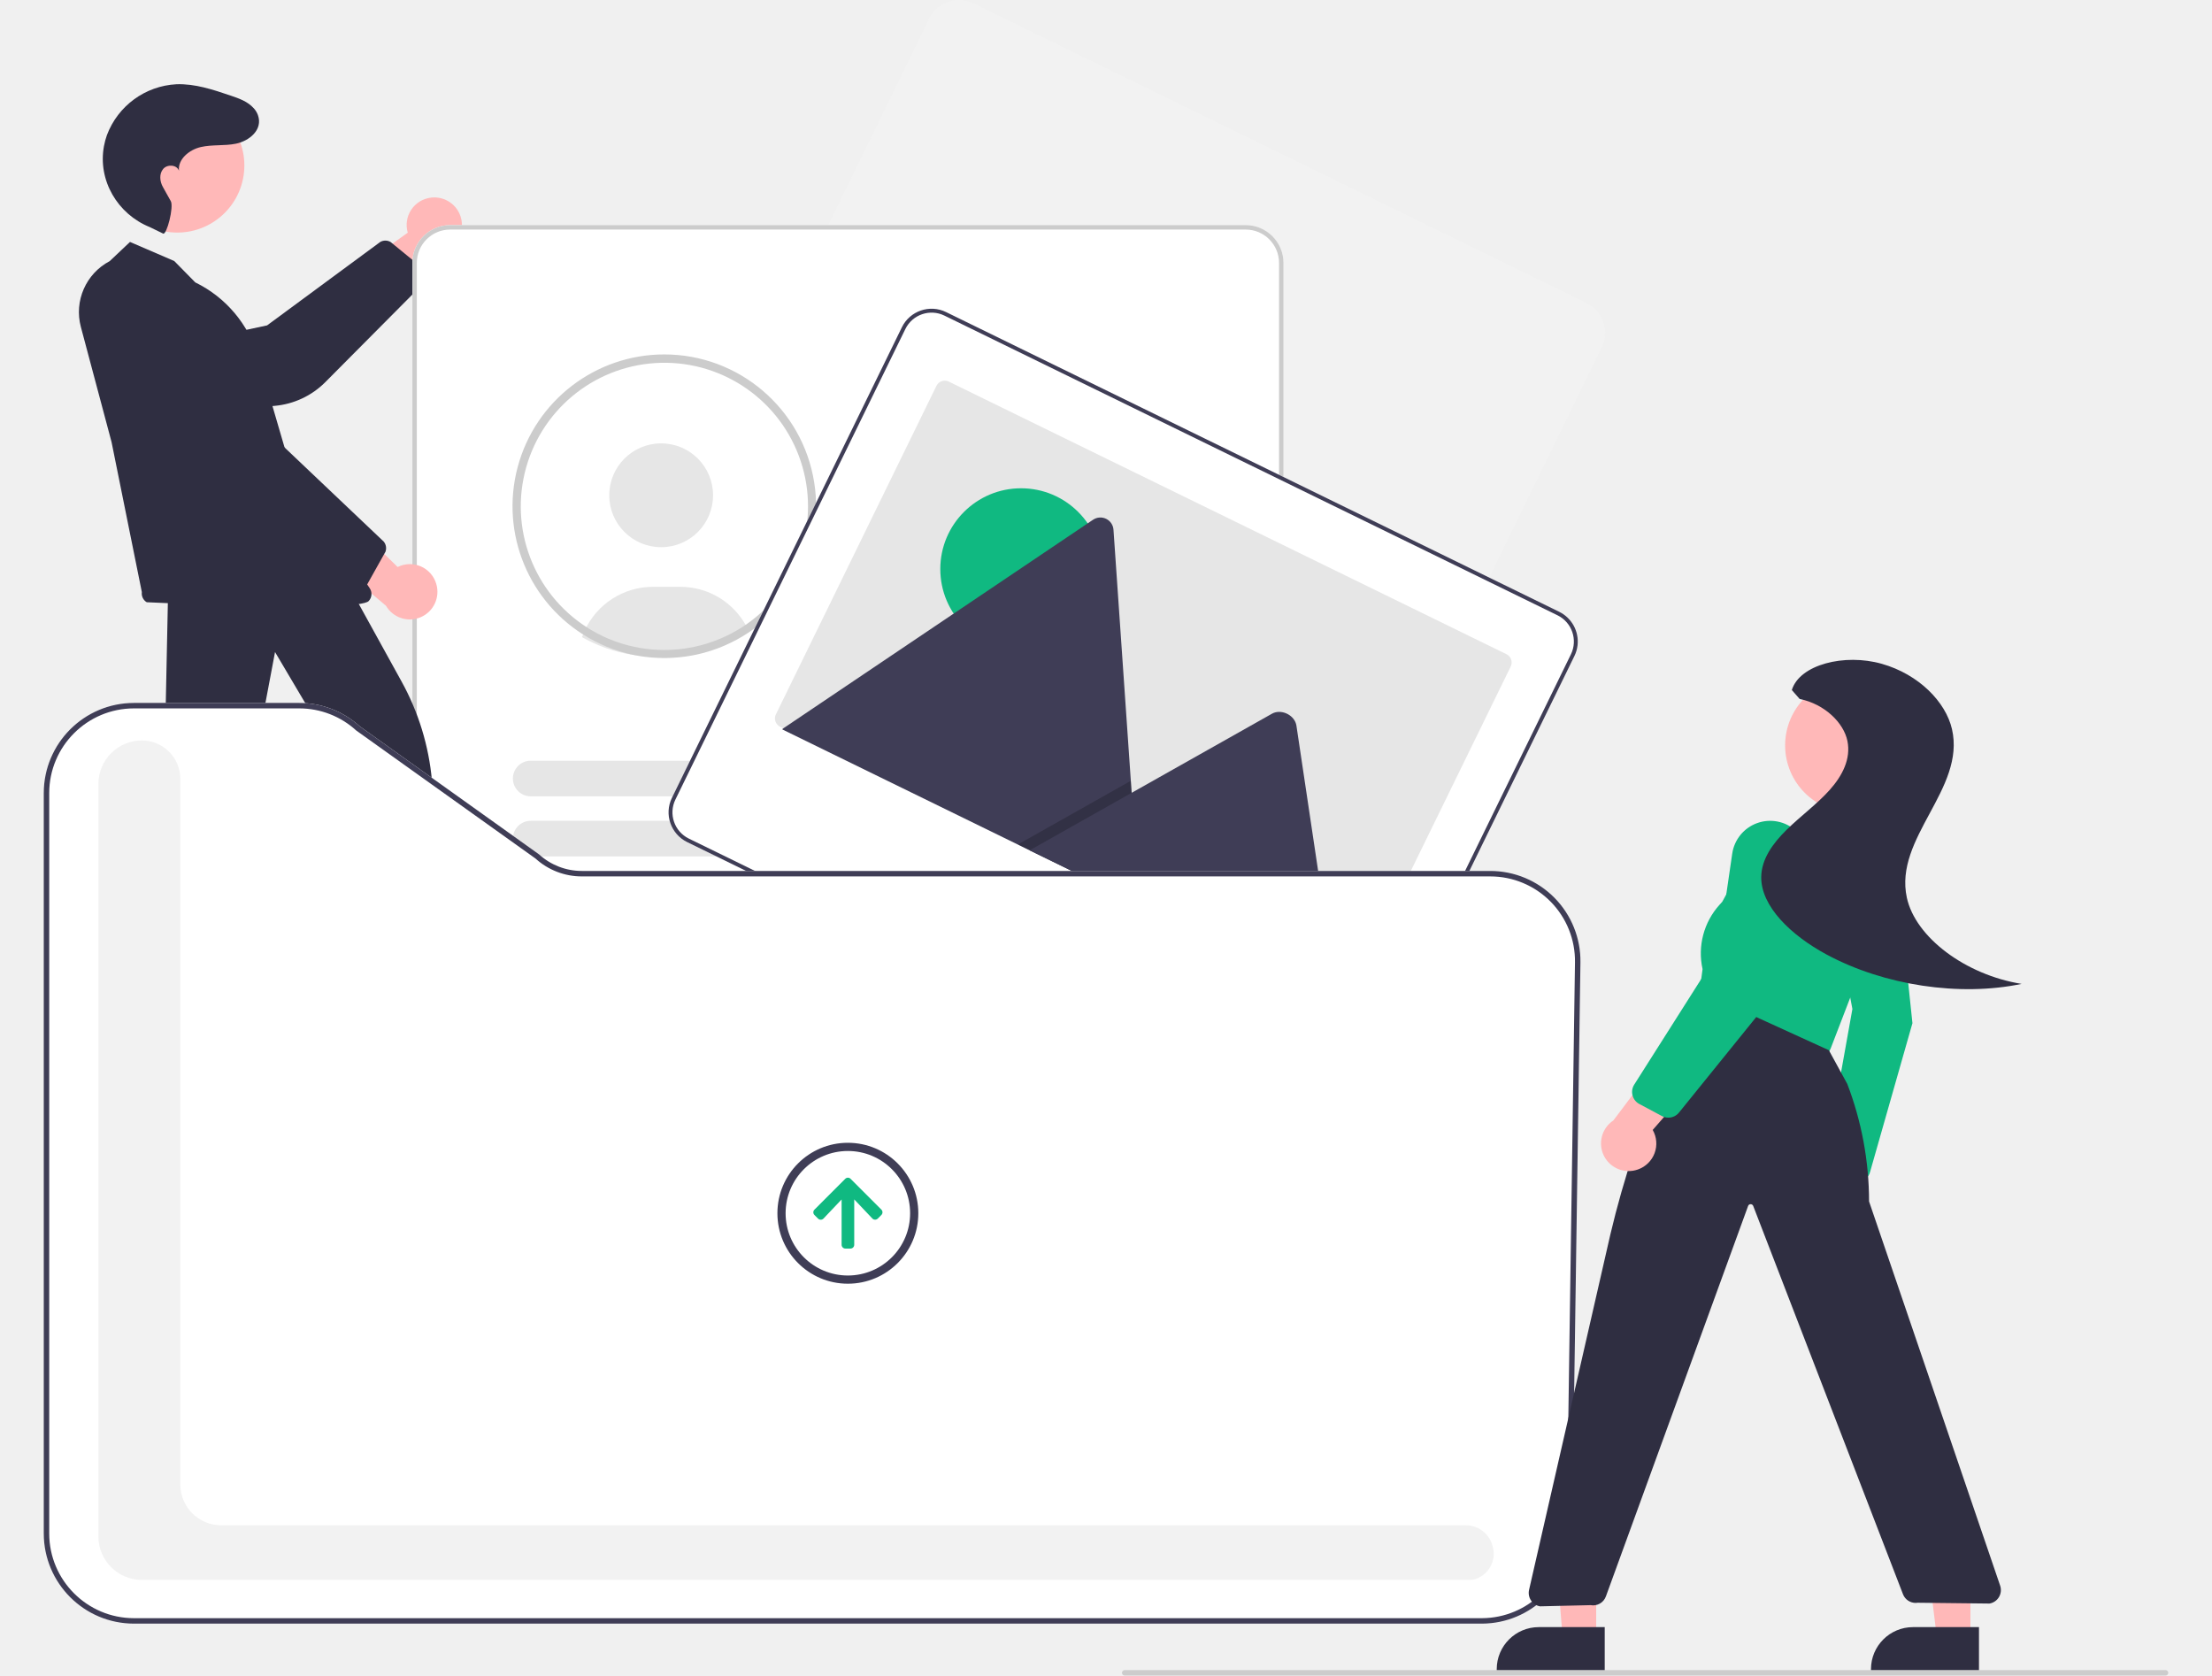
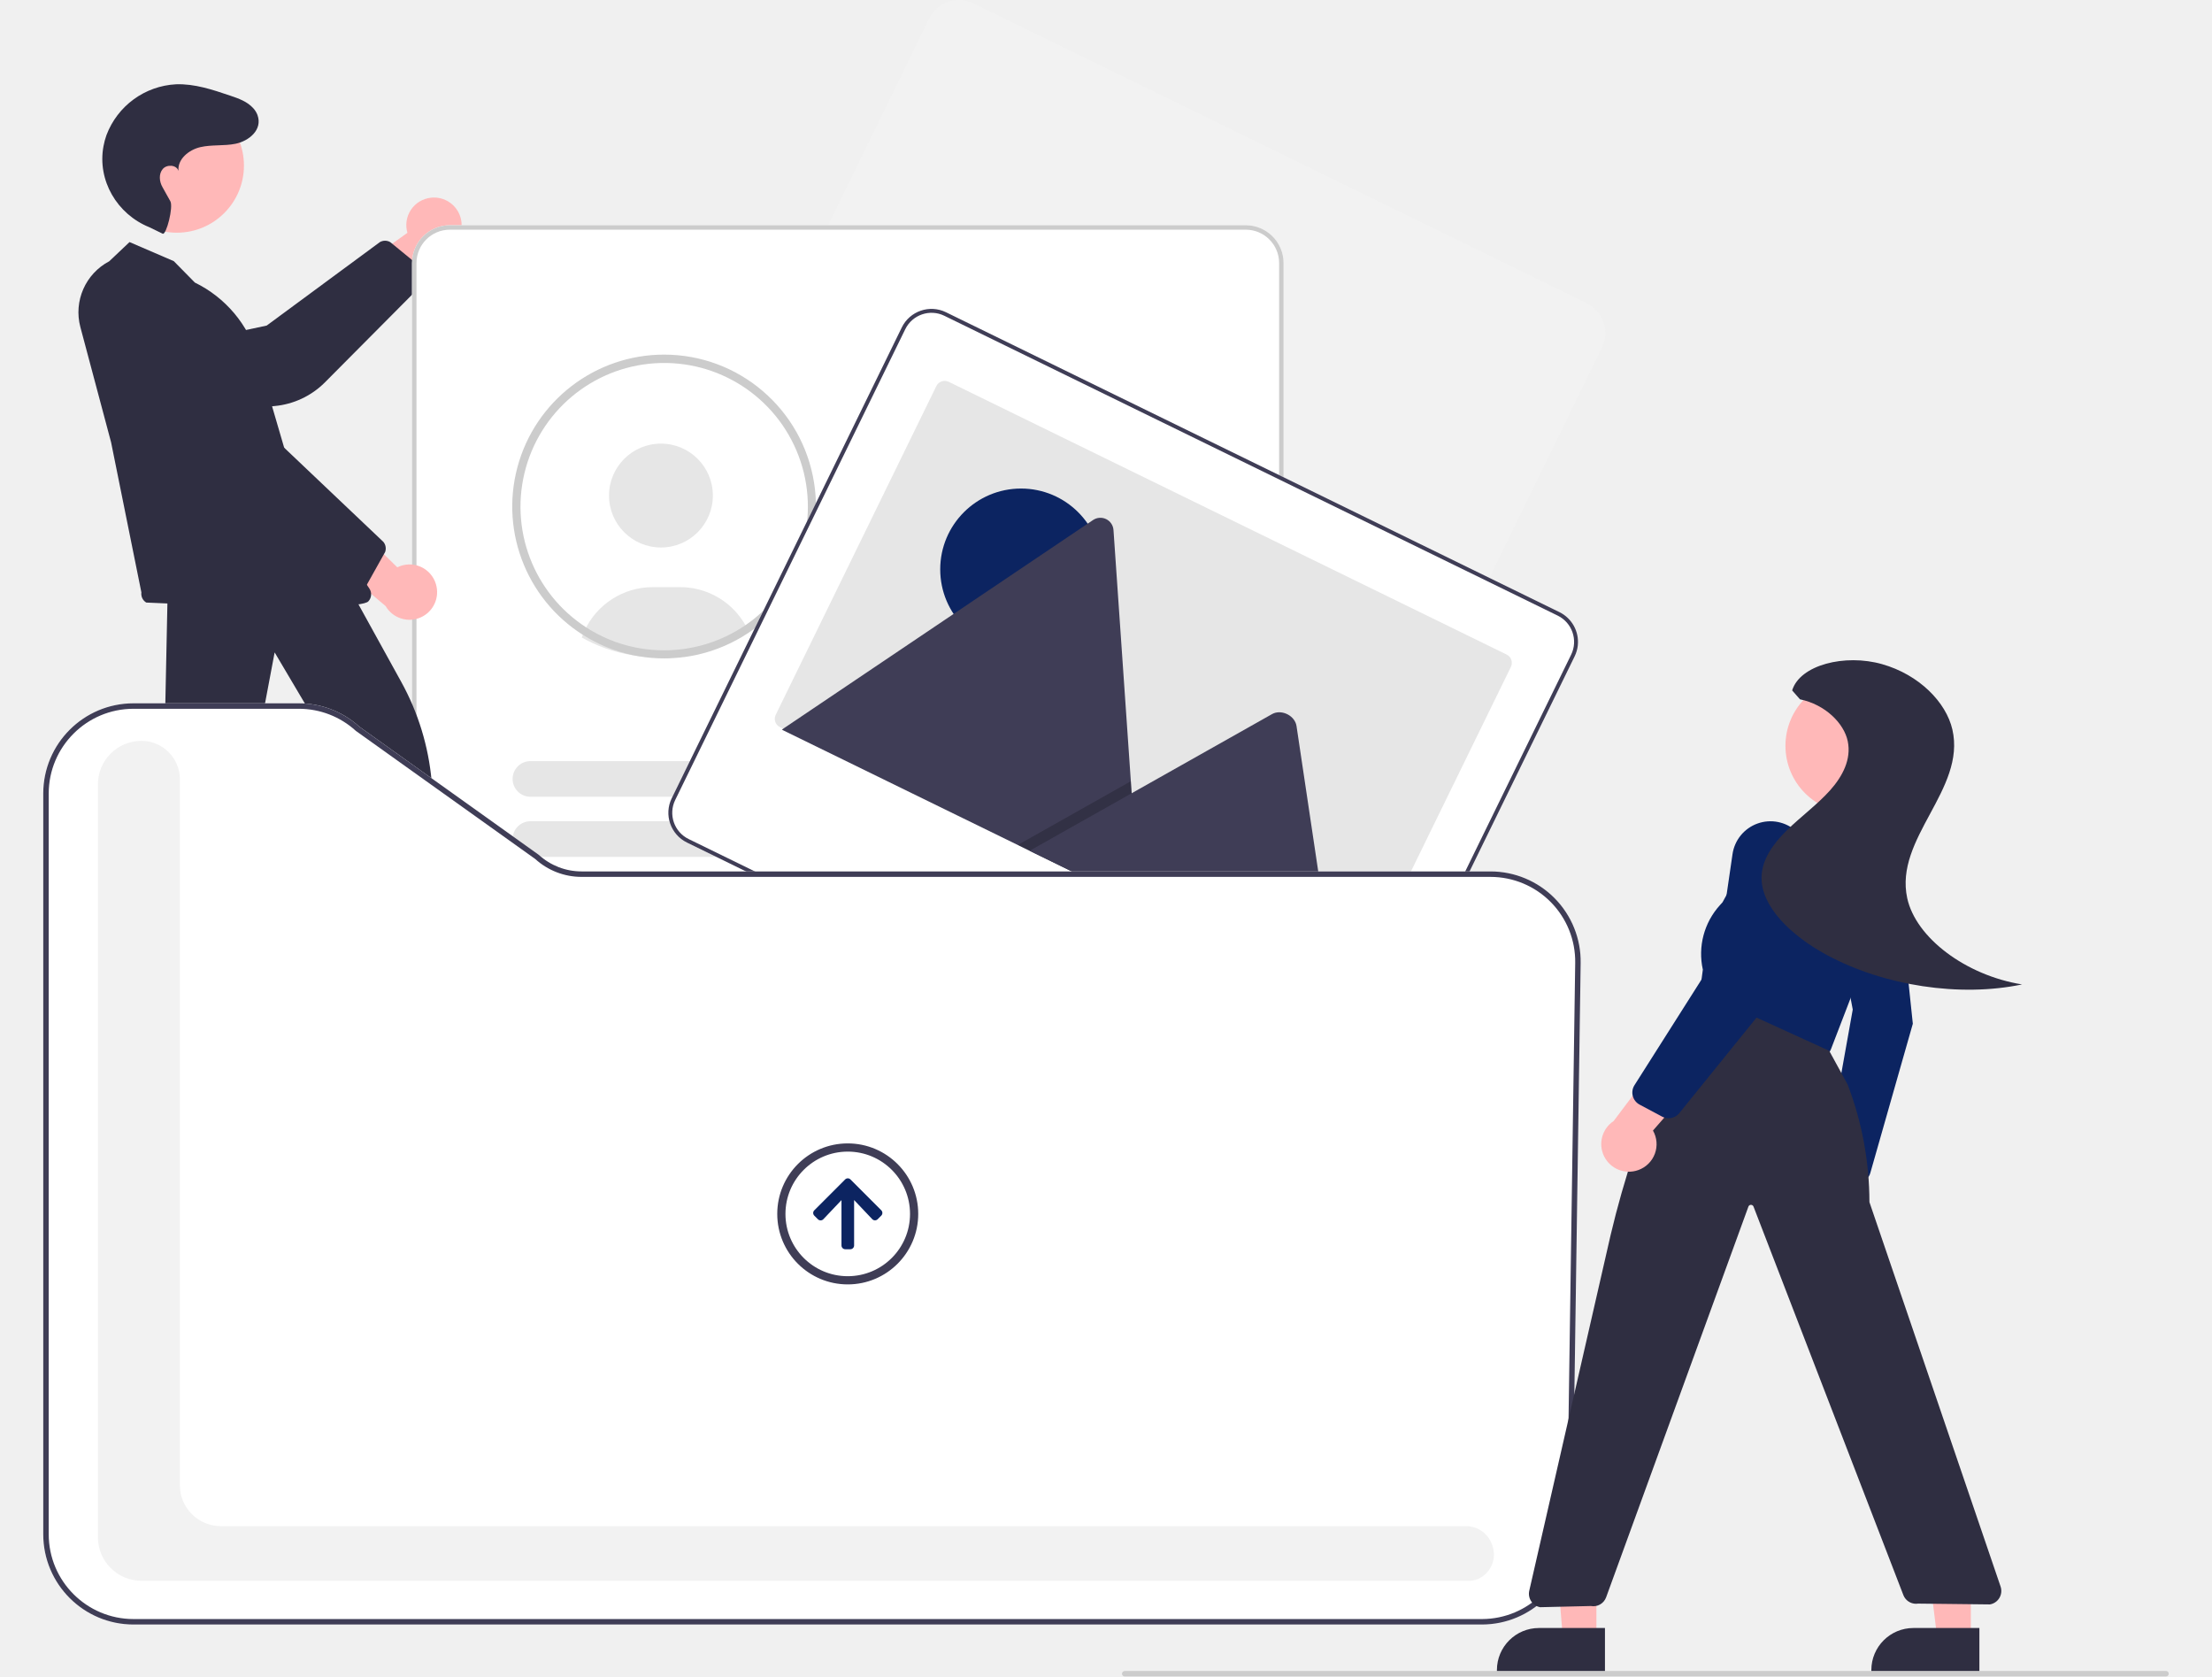
- <svg xmlns="http://www.w3.org/2000/svg" data-name="Layer 1" width="677.697" height="513.285" viewBox="0 0 777.697 613.285">
+ <svg xmlns="http://www.w3.org/2000/svg" data-name="Layer 1" width="677" height="513" viewBox="0 0 777.697 613.285">
  <path d="M352.946,215.692a10.056,10.056,0,0,0-8.543,12.836l-29.075,20.776,17.331,6.669,24.953-20.752a10.11,10.11,0,0,0-4.666-19.53Z" transform="translate(-211.1516 -143.3574)" fill="#ffb8b8" />
  <path d="M350.242,246.986l-36.064,36.287a29.896,29.896,0,0,1-18.419,8.63l-44.563,4.066a12.28,12.28,0,0,1-9.115-2.865,11.996,11.996,0,0,1,5.293-20.951l45.526-9.694,41.448-30.553a3.793,3.793,0,0,1,3.769.028l11.272,9.234a3.703,3.703,0,0,1,1.868,3.886A3.618,3.618,0,0,1,350.242,246.986Z" transform="translate(-211.1516 -143.3574)" fill="#2f2e41" />
  <path d="M782.628,266.487a12.132,12.132,0,0,0-6.718-12.199L551.469,144.591a12.1,12.1,0,0,0-16.186,5.551l-.004.008L451.099,322.384a12.121,12.121,0,0,0,5.56,16.19L681.1,448.271a12.121,12.121,0,0,0,16.19-5.56l84.18-172.234A12.012,12.012,0,0,0,782.628,266.487Z" transform="translate(-211.1516 -143.3574)" fill="#f2f2f2" />
  <path d="M651.142,648.761H359.917a13.845,13.845,0,0,1-13.829-13.829V239.582a13.845,13.845,0,0,1,13.829-13.829H651.142a13.845,13.845,0,0,1,13.829,13.829v395.349A13.845,13.845,0,0,1,651.142,648.761Z" transform="translate(-211.1516 -143.3574)" fill="#fff" />
  <circle cx="226.008" cy="181.285" r="19" fill="#e6e6e6" />
  <path d="M408.201,376.572a54.431,54.431,0,0,0,8.399,3.871l.513.178A54.767,54.767,0,0,0,435.32,383.712c1.248,0,2.449-.043,3.572-.128a54.135,54.135,0,0,0,8.123-1.12c1.468-.321,2.932-.705,4.348-1.139.343-.101.66-.2,1.007-.309a55.183,55.183,0,0,0,16.052-8.318,24.805,24.805,0,0,0-1.279-2.149,27.425,27.425,0,0,0-22.983-12.406h-10a27.516,27.516,0,0,0-25.025,16.088A24.984,24.984,0,0,0,408.201,376.572Z" transform="translate(-211.1516 -143.3574)" fill="#e6e6e6" />
  <path d="M443.607,381.991a3.618,3.618,0,0,0-1.78.625,53.17,53.17,0,0,0,7.971-1.106Z" transform="translate(-211.1516 -143.3574)" fill="#2f2e41" />
  <path d="M438.312,273.083a55.566,55.566,0,0,0-27.72,103.72,54.639,54.639,0,0,0,8.83,4.11l.52.18a55.258,55.258,0,0,0,18.37,3.12c1.21,0,2.42-.04,3.61-.13a54.65,54.65,0,0,0,8.19-1.13c1.51-.33,2.99-.72,4.39-1.15.34-.1.66-.2,1.01-.31a55.571,55.571,0,0,0-17.2-108.41Zm32.24,97.19a52.681,52.681,0,0,1-15.95,8.41c-.31.1-.63.2-.95.3-1.33.41-2.73.77-4.17,1.08a51.231,51.231,0,0,1-7.75,1.08c-1.13.08-2.28.12-3.42.12a52.544,52.544,0,0,1-17.39-2.95l-.49-.17a51.236,51.236,0,0,1-8.76-4.12,52.576,52.576,0,1,1,58.88-3.75Z" transform="translate(-211.1516 -143.3574)" fill="#ccc" />
  <path d="M364.676,494.922" transform="translate(-211.1516 -143.3574)" fill="#f2f2f2" />
  <path d="M651.142,648.761H359.917a13.845,13.845,0,0,1-13.829-13.829V239.582a13.845,13.845,0,0,1,13.829-13.829H651.142a13.845,13.845,0,0,1,13.829,13.829v395.349A13.845,13.845,0,0,1,651.142,648.761ZM359.917,227.38A12.216,12.216,0,0,0,347.715,239.582v395.349a12.216,12.216,0,0,0,12.202,12.202H651.142a12.216,12.216,0,0,0,12.202-12.202V239.582a12.216,12.216,0,0,0-12.202-12.202Z" transform="translate(-211.1516 -143.3574)" fill="#ccc" />
  <path d="M594.764,328.433H512.358a6.519,6.519,0,1,1,0-13.039H594.764a6.519,6.519,0,1,1,0,13.039Z" transform="translate(-211.1516 -143.3574)" fill="#e6e6e6" />
  <path d="M621.656,350.436H512.358a6.519,6.519,0,1,1,0-13.039h109.299a6.519,6.519,0,0,1,0,13.039Z" transform="translate(-211.1516 -143.3574)" fill="#e6e6e6" />
  <path d="M594.644,434.825H389.403a6.519,6.519,0,1,1,0-13.039H594.644a6.519,6.519,0,1,1,0,13.039Z" transform="translate(-211.1516 -143.3574)" fill="#e6e6e6" />
  <path d="M621.536,456.827H389.403a6.519,6.519,0,1,1,0-13.039H621.536a6.519,6.519,0,0,1,0,13.039Z" transform="translate(-211.1516 -143.3574)" fill="#e6e6e6" />
  <path d="M594.644,507.398H389.403a6.519,6.519,0,1,1,0-13.039H594.644a6.519,6.519,0,1,1,0,13.039Z" transform="translate(-211.1516 -143.3574)" fill="#e6e6e6" />
  <path d="M621.536,529.401H389.403a6.519,6.519,0,0,1,0-13.039H621.536a6.519,6.519,0,1,1,0,13.039Z" transform="translate(-211.1516 -143.3574)" fill="#e6e6e6" />
  <path d="M594.644,579.971H389.403a6.519,6.519,0,0,1,0-13.039H594.644a6.519,6.519,0,1,1,0,13.039Z" transform="translate(-211.1516 -143.3574)" fill="#e6e6e6" />
  <path d="M621.536,601.974H389.403a6.519,6.519,0,0,1,0-13.039H621.536a6.519,6.519,0,0,1,0,13.039Z" transform="translate(-211.1516 -143.3574)" fill="#e6e6e6" />
  <path d="M772.628,379.487a12.132,12.132,0,0,0-6.718-12.199L541.469,257.591a12.1,12.1,0,0,0-16.186,5.551l-.004.008L441.099,435.384a12.121,12.121,0,0,0,5.56,16.19L671.1,561.271a12.121,12.121,0,0,0,16.19-5.56l84.18-172.234A12.012,12.012,0,0,0,772.628,379.487Z" transform="translate(-211.1516 -143.3574)" fill="#fff" />
  <path d="M772.628,379.487a12.132,12.132,0,0,0-6.718-12.199L541.469,257.591a12.1,12.1,0,0,0-16.186,5.551l-.004.008L441.099,435.384a12.121,12.121,0,0,0,5.56,16.19L671.1,561.271a12.121,12.121,0,0,0,16.19-5.56l84.18-172.234A12.012,12.012,0,0,0,772.628,379.487ZM686.01,555.086a10.693,10.693,0,0,1-14.285,4.906L447.284,450.295a10.693,10.693,0,0,1-4.906-14.285l84.18-172.234a10.693,10.693,0,0,1,14.285-4.906L765.285,368.568a10.693,10.693,0,0,1,4.906,14.285Z" transform="translate(-211.1516 -143.3574)" fill="#3f3d56" />
  <path d="M748.148,387.319,689.367,507.584a3.369,3.369,0,0,1-4.506,1.549l-0,0-204.16-99.784a2.839,2.839,0,0,1-.417-.246,3.367,3.367,0,0,1-1.131-4.262l58.78-120.265a3.369,3.369,0,0,1,4.506-1.549h0L746.6,382.811a3.369,3.369,0,0,1,1.549,4.506l0,0Z" transform="translate(-211.1516 -143.3574)" fill="#e6e6e6" />
-   <circle cx="357.759" cy="208.287" r="29.567" fill="#10b981" />
+   <circle cx="357.759" cy="208.287" r="29.567" fill="#0c2461" />
  <path d="M612.202,474.217,481.888,410.526a2.954,2.954,0,0,1-.468-.277l113.81-76.633a4.803,4.803,0,0,1,7.512,3.671l6.348,91.858.306,4.397Z" transform="translate(-211.1516 -143.3574)" fill="#3f3d56" />
  <polygon points="401.05 330.86 356.558 309.114 393.905 288.064 396.594 286.548 397.938 285.789 398.244 290.185 401.05 330.86" opacity="0.2" style="isolation:isolate" />
  <path d="M684.759,509.68,572.049,454.592l37.347-21.05,2.689-1.517L660.752,404.592c3.19-1.798,7.761.227,8.798,3.667a5.718,5.718,0,0,1,.16.711Z" transform="translate(-211.1516 -143.3574)" fill="#3f3d56" />
  <polygon points="125.844 376.82 138.103 376.819 143.936 329.531 125.841 329.532 125.844 376.82" fill="#ffb8b8" />
  <path d="M333.868,516.175l24.144-.001h.001a15.386,15.386,0,0,1,15.386,15.386v.5l-39.531.001Z" transform="translate(-211.1516 -143.3574)" fill="#2f2e41" />
  <polygon points="30.551 369.014 43.253 371.498 58.881 323.688 40.135 320.021 30.551 369.014" fill="#ffb8b8" />
  <path d="M239.274,507.59l25.014,4.893.001 0a16.243,16.243,0,0,1,12.822,19.06l-.101.518L236.055,524.05Z" transform="translate(-211.1516 -143.3574)" fill="#2f2e41" />
  <path d="M354.832,357.056a10.056,10.056,0,0,0-14.136-6.159l-25.554-24.979L311.616,344.15l24.807,20.926a10.11,10.11,0,0,0,18.409-8.019Z" transform="translate(-211.1516 -143.3574)" fill="#ffb8b8" />
  <circle cx="48.871" cy="60.566" r="24.561" fill="#ffb8b8" />
  <path d="M254.865,228.86c1.305.571,3.977-9.827,2.78-11.907-1.78-3.093-1.675-3.071-2.857-5.117s-1.446-4.847.084-6.648,5.072-1.562,5.77.696c-.449-4.288,3.792-7.735,7.993-8.703s8.632-.367,12.857-1.229c4.902-1,10.003-5.11,8.047-10.501a7.593,7.593,0,0,0-1.481-2.434c-2.26-2.541-5.421-3.626-8.512-4.675-6.43-2.182-13.036-4.392-19.822-4.151a28.798,28.798,0,0,0-25.446,18.609,26.156,26.156,0,0,0-1.083,4.025c-2.329,12.524,4.944,24.878,16.756,29.647Z" transform="translate(-211.1516 -143.3574)" fill="#2f2e41" />
  <path d="M248.835,363.784a3.754,3.754,0,0,1-1.778-3.717l-11.083-54.901-11.234-42.135h0A21.074,21.074,0,0,1,235.291,238.94l7.427-7.027,16.202,6.98,7.699,7.828a44.027,44.027,0,0,1,22.993,27.261L301.961,316.237,330.478,358.664a3.773,3.773,0,0,1-.369,4.68C326.142,367.611,248.835,363.784,248.835,363.784Z" transform="translate(-211.1516 -143.3574)" fill="#2f2e41" />
  <path d="M323.548,359.884l-42.051-29.14A29.896,29.896,0,0,1,269.77,314.124L257.95,270.965a12.28,12.28,0,0,1,1.221-9.477,11.996,11.996,0,0,1,21.554,1.536l17.53,43.12,37.35,35.446a3.793,3.793,0,0,1,.634,3.716l-7.113,12.717a3.703,3.703,0,0,1-3.499,2.521A3.618,3.618,0,0,1,323.548,359.884Z" transform="translate(-211.1516 -143.3574)" fill="#2f2e41" />
  <path d="M236.188,505.053a3.744,3.744,0,0,1-.448-3.423l19.454-70.72,1.438-69.295,65.486-4.491.318-.021,19.724,35.749a91.977,91.977,0,0,1,11.1,36.235l6.5,71.23a3.716,3.716,0,0,1-3.251,4.064l-19.746,1.878a3.674,3.674,0,0,1-4.079-3.111l-8.018-72.383-28.85-48.745-9.684,51.318L266.071,504.207a3.719,3.719,0,0,1-3.458,2.426l-23.4.01A3.639,3.639,0,0,1,236.188,505.053Z" transform="translate(-211.1516 -143.3574)" fill="#2f2e41" />
  <path d="M737.616,737.643H244.152a33.037,33.037,0,0,1-33-33v-271a33.037,33.037,0,0,1,33-33h60.503a32.925,32.925,0,0,1,22.195,8.58l65.612,46.851a23.182,23.182,0,0,0,15.659,6.069H740.68A33,33,0,0,1,773.677,495.625l-3.064,209.5A33.138,33.138,0,0,1,737.616,737.643Z" transform="translate(-211.1516 -143.3574)" fill="#fff" />
  <path d="M733.232,721.643H247.071a15.938,15.938,0,0,1-15.919-15.919V430.292A15.938,15.938,0,0,1,247.071,414.373a14.096,14.096,0,0,1,14.081,14.081v258.27A14.936,14.936,0,0,0,276.071,701.643H731.59a10.125,10.125,0,0,1,9.915,7.587,9.72,9.72,0,0,1-4.307,11.185A7.595,7.595,0,0,1,733.232,721.643Z" transform="translate(-211.1516 -143.3574)" fill="#f2f2f2" />
-   <path d="M494.576,589.37l-1.28-1.28a1.37,1.37,0,0,1-.064-1.936q.031-.033.064-.064l11.23-11.24a1.37,1.37,0,0,1,1.936-.064q.033.031.064.064l11.23,11.23a1.39,1.39,0,0,1,.035,1.965l-.035.035-1.28,1.28a1.39,1.39,0,0,1-1.965.035l-.035-.035-6.64-7v16.61a1.38,1.38,0,0,1-1.37,1.39l-.01 0h-1.85a1.39,1.39,0,0,1-1.39-1.39h0V582.38l-6.64,7a1.39,1.39,0,0,1-1.966.025Z" transform="translate(-211.1516 -143.3574)" fill="#10b981" />
+   <path d="M494.576,589.37l-1.28-1.28a1.37,1.37,0,0,1-.064-1.936q.031-.033.064-.064l11.23-11.24a1.37,1.37,0,0,1,1.936-.064q.033.031.064.064l11.23,11.23a1.39,1.39,0,0,1,.035,1.965l-.035.035-1.28,1.28a1.39,1.39,0,0,1-1.965.035l-.035-.035-6.64-7v16.61a1.38,1.38,0,0,1-1.37,1.39l-.01 0h-1.85a1.39,1.39,0,0,1-1.39-1.39h0V582.38l-6.64,7a1.39,1.39,0,0,1-1.966.025Z" transform="translate(-211.1516 -143.3574)" fill="#0c2461" />
  <path d="M505.506,564.64a22.79,22.79,0,1,1-22.79,22.79h0a22.81,22.81,0,0,1,22.79-22.79m0-3a25.79,25.79,0,1,0,25.79,25.79h0A25.79,25.79,0,0,0,505.506,561.64Z" transform="translate(-211.1516 -143.3574)" fill="#3f3d56" />
  <path d="M737.616,737.643H244.152a33.037,33.037,0,0,1-33-33v-271a33.037,33.037,0,0,1,33-33h60.503a32.925,32.925,0,0,1,22.195,8.58l65.612,46.851a23.182,23.182,0,0,0,15.659,6.069H740.68A33,33,0,0,1,773.677,495.625l-3.064,209.5A33.138,33.138,0,0,1,737.616,737.643Zm-493.465-335a31.035,31.035,0,0,0-31,31v271a31.035,31.035,0,0,0,31,31h493.465a31.13,31.13,0,0,0,30.997-30.547l3.064-209.5a31,31,0,0,0-30.997-31.453H408.12a25.179,25.179,0,0,1-16.962-6.551l-65.611-46.851a30.931,30.931,0,0,0-20.892-8.098Z" transform="translate(-211.1516 -143.3574)" fill="#3f3d56" />
  <polygon points="568.285 599.561 556.025 599.561 552.193 552.273 568.287 552.274 568.285 599.561" fill="#ffb8b8" />
  <path d="M782.563,754.803l-39.531-.001v-.5a15.386,15.386,0,0,1,15.386-15.386h.001l24.144.001Z" transform="translate(-211.1516 -143.3574)" fill="#2f2e41" />
  <polygon points="705.285 599.561 693.025 599.561 687.193 552.273 705.287 552.274 705.285 599.561" fill="#ffb8b8" />
  <path d="M919.563,754.803l-39.531-.001v-.5a15.386,15.386,0,0,1,15.386-15.386h.001l24.144.001Z" transform="translate(-211.1516 -143.3574)" fill="#2f2e41" />
  <path d="M876.125,596.733a11.291,11.291,0,0,0,.291-14.301,9.299,9.299,0,0,0-1.071-1.091l9.234-34.092-15.39,5.106-6.409,31.591a11.372,11.372,0,0,0,1.017,12.449A7.899,7.899,0,0,0,876.125,596.733Z" transform="translate(-211.1516 -143.3574)" fill="#ffb8b8" />
-   <path d="M875.533,575.762a3.909,3.909,0,0,1-.576-.043l-8.02-1.209a4.343,4.343,0,0,1-3.013-2.087,5.603,5.603,0,0,1-.703-3.873l10.005-55.882-6.786-35.901c-1.308-6.909,2.067-13.887,7.851-16.232a10.728,10.728,0,0,1,10.493,1.344,14.317,14.317,0,0,1,5.621,10.208l4.802,45.776-.057.199L879.695,572.311A4.476,4.476,0,0,1,875.533,575.762Z" transform="translate(-211.1516 -143.3574)" fill="#10b981" />
+   <path d="M875.533,575.762a3.909,3.909,0,0,1-.576-.043l-8.02-1.209a4.343,4.343,0,0,1-3.013-2.087,5.603,5.603,0,0,1-.703-3.873l10.005-55.882-6.786-35.901c-1.308-6.909,2.067-13.887,7.851-16.232a10.728,10.728,0,0,1,10.493,1.344,14.317,14.317,0,0,1,5.621,10.208l4.802,45.776-.057.199L879.695,572.311A4.476,4.476,0,0,1,875.533,575.762Z" transform="translate(-211.1516 -143.3574)" fill="#0c2461" />
  <circle cx="662.013" cy="272.831" r="24.561" fill="#ffb8b8" />
-   <path d="M860.59,530.359a4.971,4.971,0,0,1-1.789-.333l-38.821-14.932a4.983,4.983,0,0,1-3.161-5.328l1.559-11.693a26.501,26.501,0,0,1,6.25-23.59l.945-1.04,11.485-20.944a12.26,12.26,0,0,1,16.731-4.808l20.282,11.334a12.238,12.238,0,0,1,5.65,6.825,37.406,37.406,0,0,1-.573,25.196L865.262,527.154A5.035,5.035,0,0,1,860.59,530.359Z" transform="translate(-211.1516 -143.3574)" fill="#10b981" />
+   <path d="M860.59,530.359a4.971,4.971,0,0,1-1.789-.333l-38.821-14.932a4.983,4.983,0,0,1-3.161-5.328l1.559-11.693a26.501,26.501,0,0,1,6.25-23.59l.945-1.04,11.485-20.944a12.26,12.26,0,0,1,16.731-4.808l20.282,11.334a12.238,12.238,0,0,1,5.65,6.825,37.406,37.406,0,0,1-.573,25.196L865.262,527.154A5.035,5.035,0,0,1,860.59,530.359Z" transform="translate(-211.1516 -143.3574)" fill="#0c2461" />
  <path d="M758.852,731.308l-.053-.01a5.001,5.001,0,0,1-3.922-6.06l29.749-130.04a350.679,350.679,0,0,1,20.102-60.146l12.656-28.856,47.226,21.56,6.743,12.333a120.697,120.697,0,0,1,7.976,43.022l47.987,140.632a5,5,0,0,1-3.91,6.546l-26.269-.297a4.045,4.045,0,0,1-.751.063,4.967,4.967,0,0,1-4.621-3.135l-54.854-142.186a1.006,1.006,0,0,0-.962-.62.971.971,0,0,0-.903.657l-52.048,142.894a4.976,4.976,0,0,1-5.588,3.21Z" transform="translate(-211.1516 -143.3574)" fill="#2f2e41" />
  <path d="M794.765,571.392a10.056,10.056,0,0,0,5.365-14.456l23.523-26.901-18.399-2.509-19.517,25.93a10.11,10.11,0,0,0,9.028,17.935Z" transform="translate(-211.1516 -143.3574)" fill="#ffb8b8" />
-   <path d="M805.854,552.442a5.009,5.009,0,0,1-2.348-.586l-8.278-4.415a5.001,5.001,0,0,1-1.869-7.091l30.574-48.177,5.302-36.356a14.035,14.035,0,1,1,27.521,5.356l-10.946,44.811-36.063,44.604A4.984,4.984,0,0,1,805.854,552.442Z" transform="translate(-211.1516 -143.3574)" fill="#10b981" />
+   <path d="M805.854,552.442a5.009,5.009,0,0,1-2.348-.586l-8.278-4.415a5.001,5.001,0,0,1-1.869-7.091l30.574-48.177,5.302-36.356a14.035,14.035,0,1,1,27.521,5.356l-10.946,44.811-36.063,44.604A4.984,4.984,0,0,1,805.854,552.442Z" transform="translate(-211.1516 -143.3574)" fill="#0c2461" />
  <path d="M851.057,395.924c2.841-9.316,19.255-13.473,32.898-9.607s23.444,14,25.726,23.909c5.052,21.942-21.3,39.751-16.525,61.695,3.159,14.519,21.436,28.246,42.02,31.562-22.685,4.746-50.373.574-71.41-10.759-13.093-7.054-24.077-17.699-23.911-28.435.1-6.501,4.236-12.249,9.293-17.216s11.111-9.381,15.752-14.565,7.857-11.391,6.502-17.972-8.235-13.443-17.494-15.358Z" transform="translate(-211.1516 -143.3574)" fill="#2f2e41" />
  <path d="M987.848,756.643h-381a1,1,0,0,1,0-2h381a1,1,0,0,1,0,2Z" transform="translate(-211.1516 -143.3574)" fill="#ccc" />
</svg>
